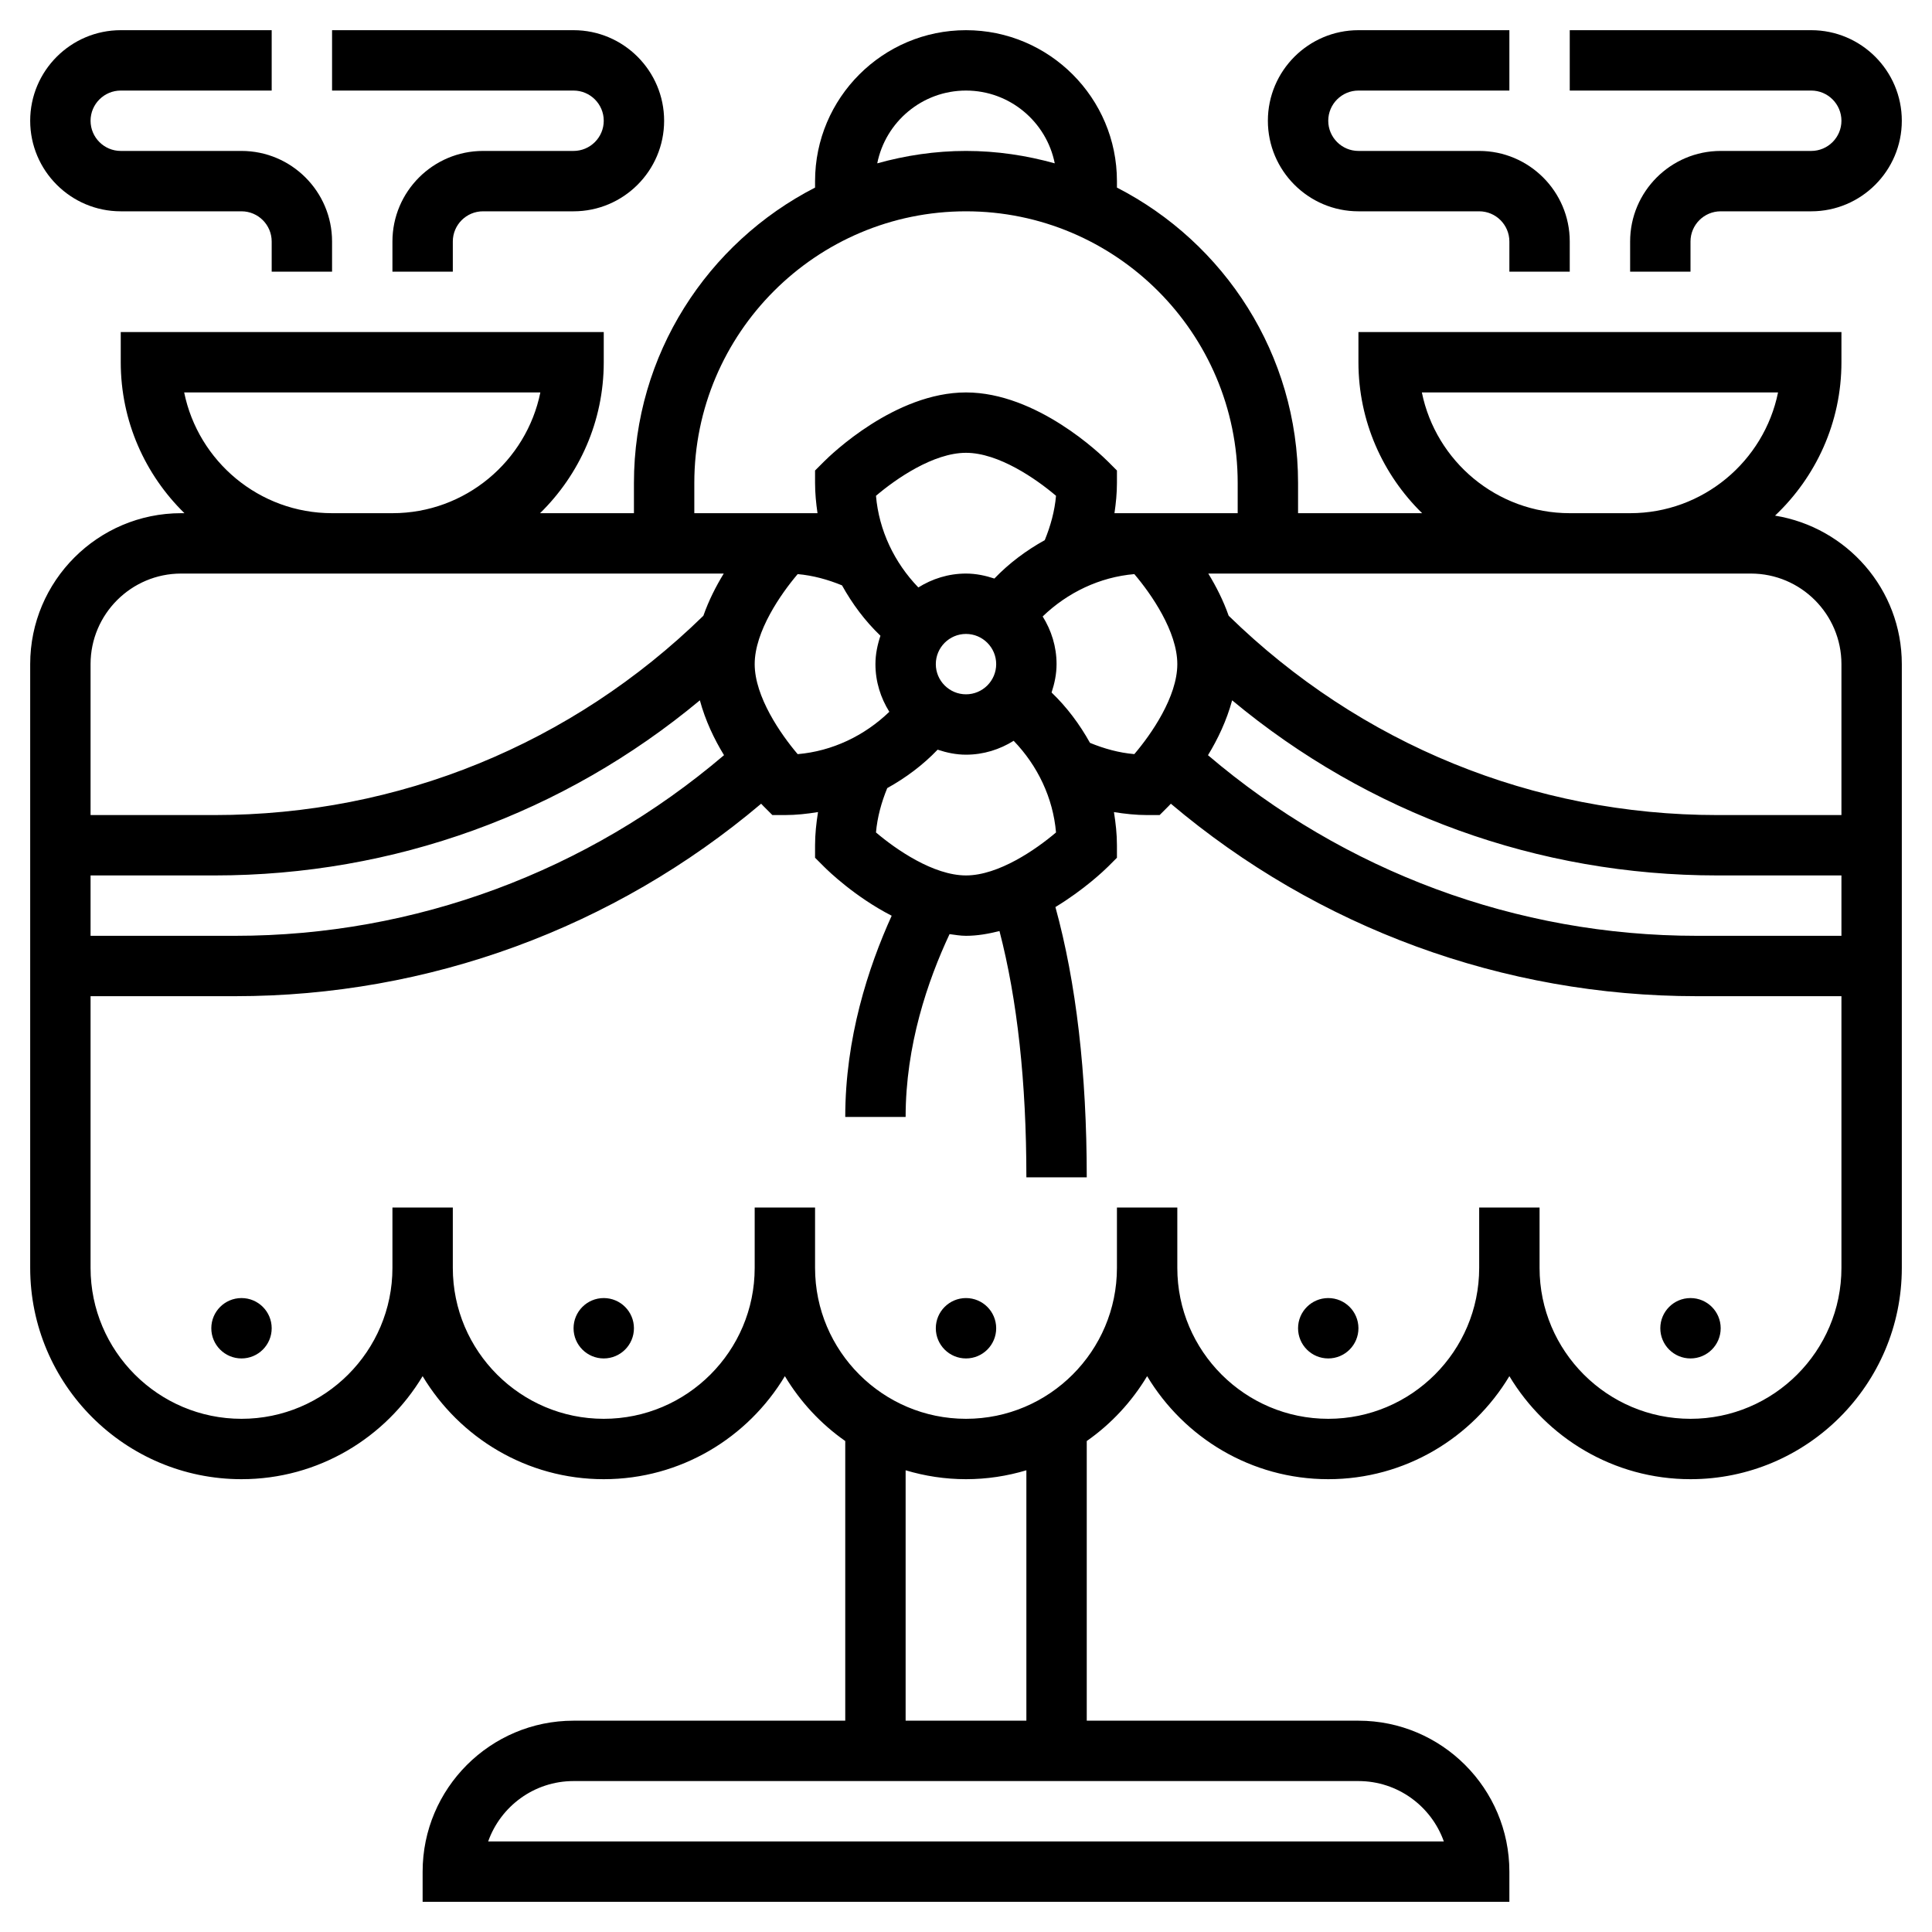
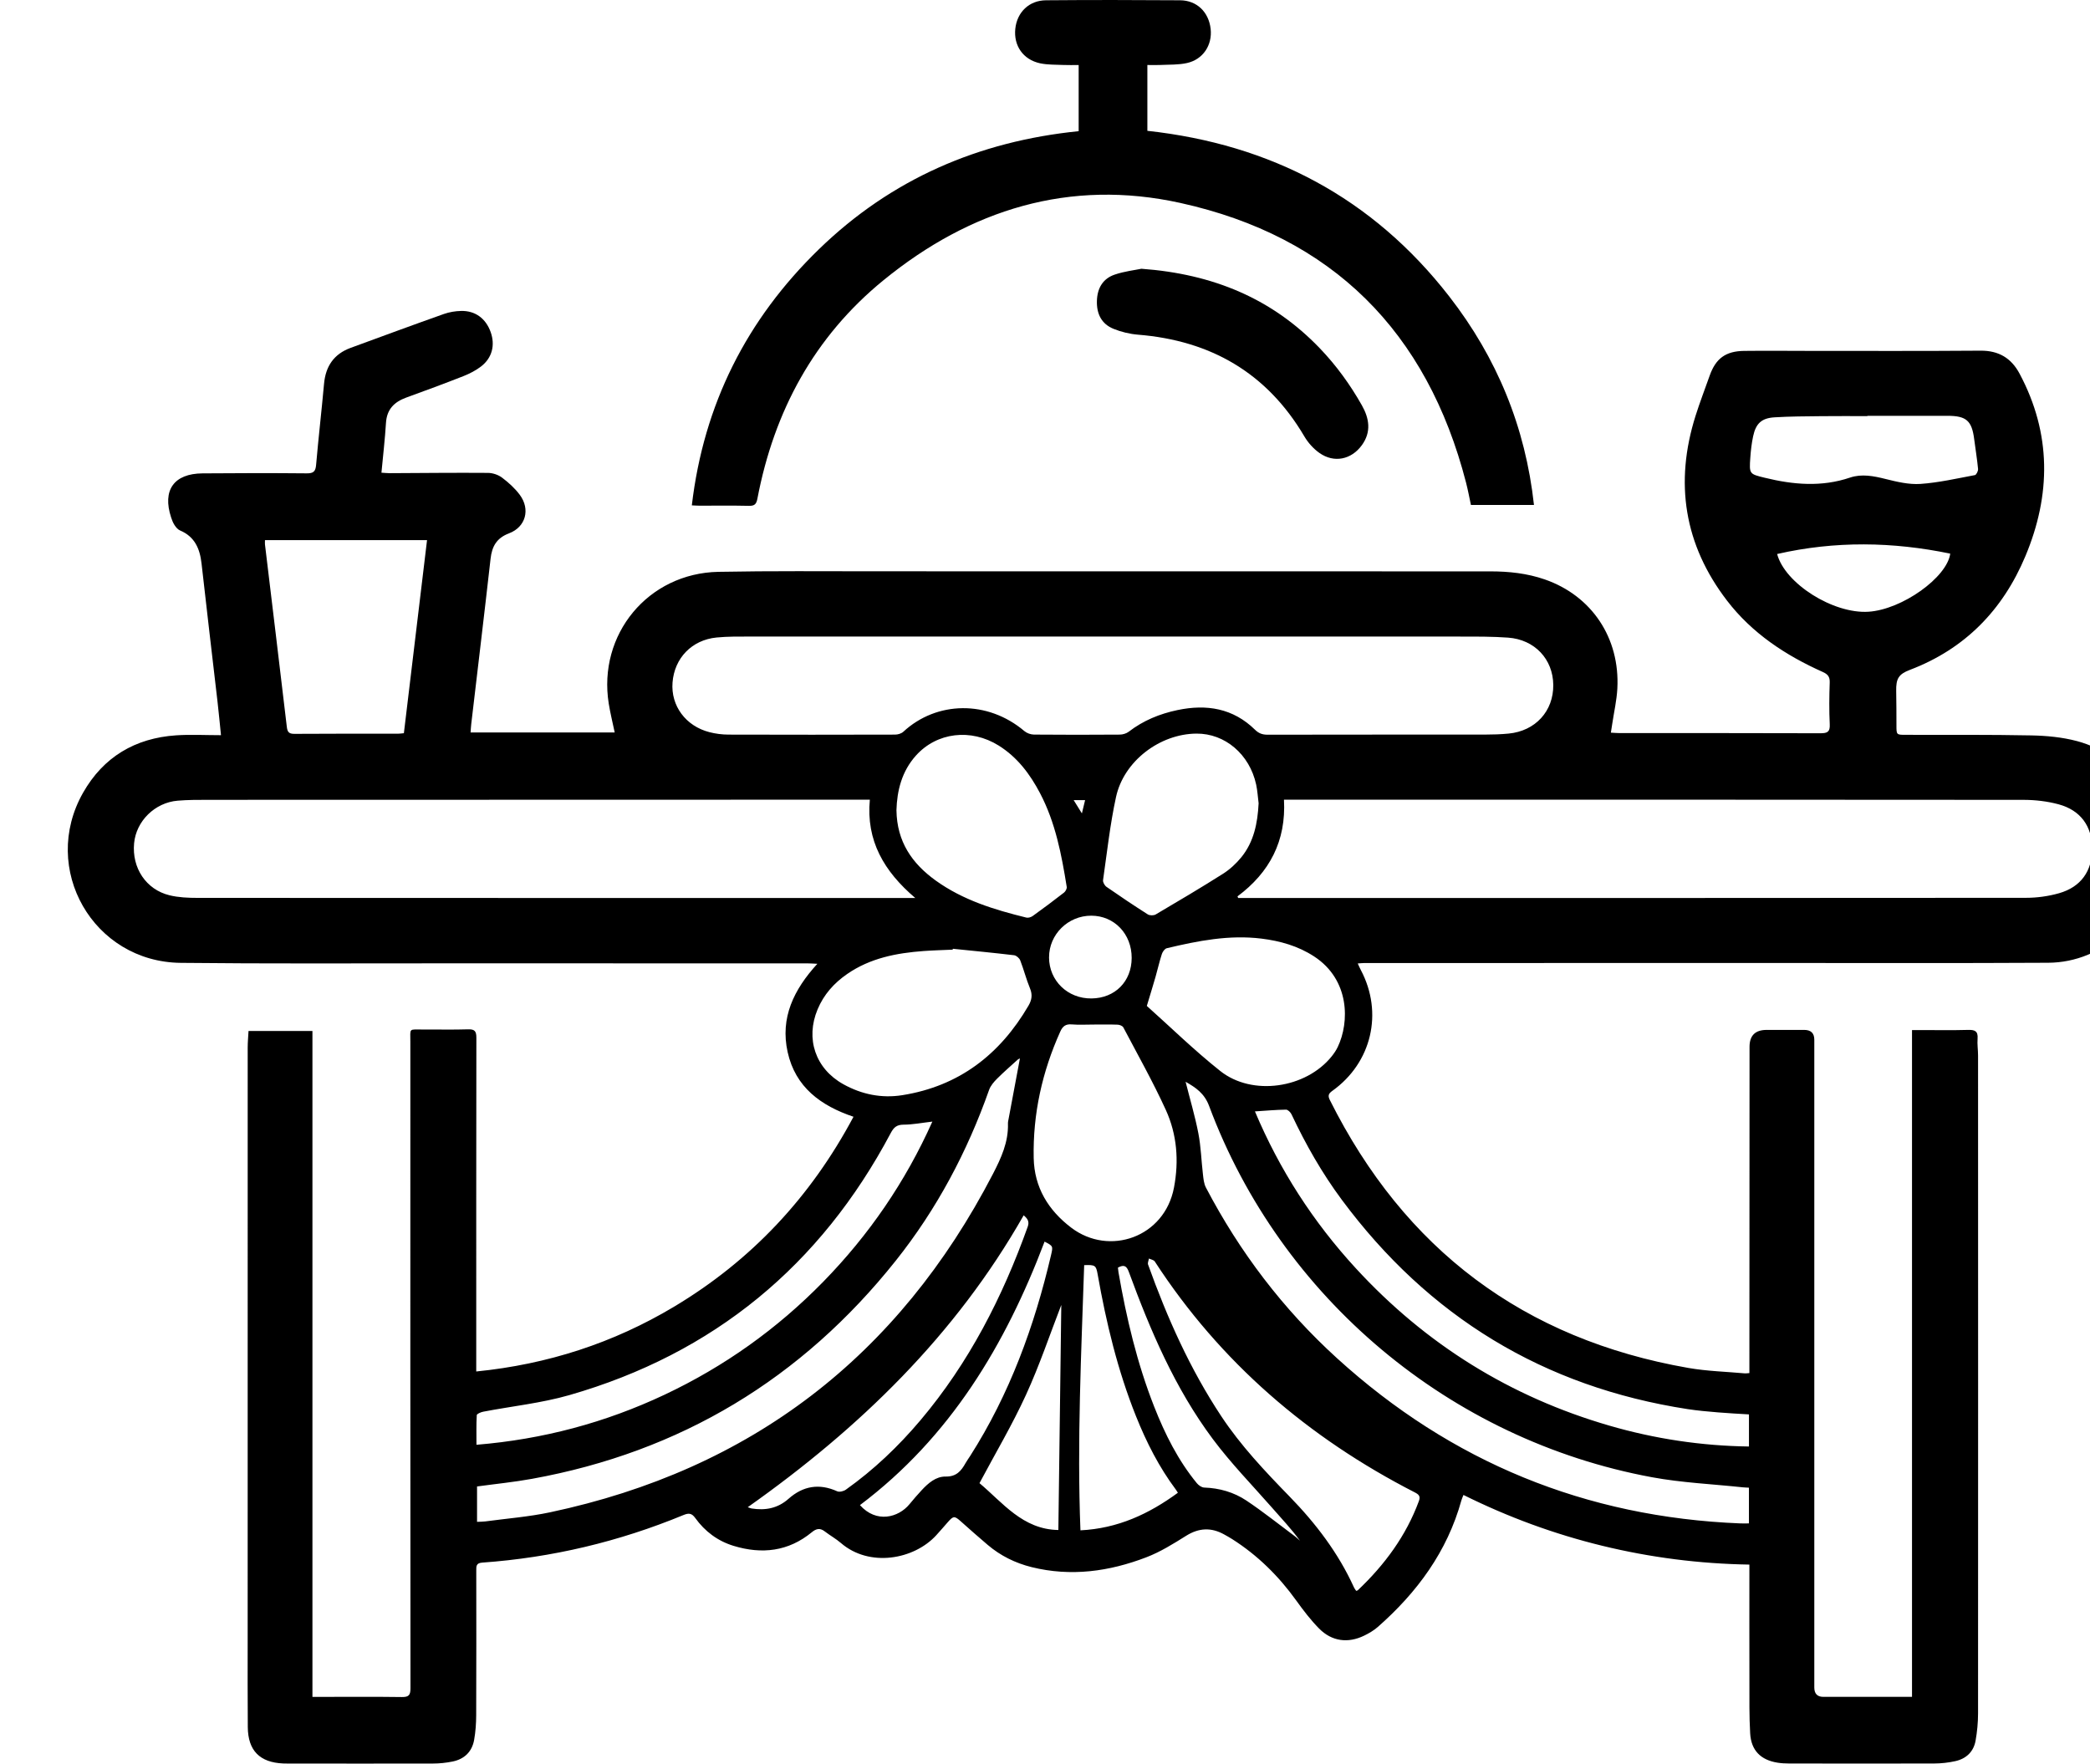
- <svg xmlns="http://www.w3.org/2000/svg" id="Layer_5" enable-background="new 0 0 64 64" height="512" viewBox="0 0 64 64" width="512">
-   <g>
-     <path d="m58.801 17.081c1.35-1.277 2.199-3.08 2.199-5.081v-1h-16v1c0 1.958.81 3.728 2.11 5h-4.11v-1c0-4.264-2.444-7.961-6-9.786v-.214c0-2.757-2.243-5-5-5s-5 2.243-5 5v.214c-3.556 1.825-6 5.521-6 9.786v1h-3.11c1.3-1.272 2.11-3.042 2.11-5v-1h-16v1c0 1.958.81 3.728 2.11 5h-.11c-2.757 0-5 2.243-5 5v20c0 3.86 3.14 7 7 7 2.548 0 4.775-1.373 6-3.413 1.225 2.04 3.452 3.413 6 3.413s4.775-1.373 6-3.413c.51.849 1.191 1.583 2 2.149v9.264h-9c-2.757 0-5 2.243-5 5v1h36v-1c0-2.757-2.243-5-5-5h-9v-9.264c.809-.566 1.49-1.3 2-2.149 1.225 2.04 3.452 3.413 6 3.413s4.775-1.373 6-3.413c1.225 2.04 3.452 3.413 6 3.413 3.86 0 7-3.14 7-7v-20c0-2.483-1.824-4.533-4.199-4.919zm-11.7-4.081h11.799c-.464 2.279-2.485 4-4.899 4h-2c-2.416 0-4.436-1.721-4.9-4zm6.899 6h4c1.654 0 3 1.346 3 3v5h-4.107c-6.098 0-11.836-2.348-16.192-6.603-.179-.51-.419-.979-.675-1.397h11.974zm-19.165 3.94c.098-.298.165-.61.165-.94 0-.581-.173-1.119-.46-1.579.823-.794 1.891-1.305 3.036-1.403.56.658 1.424 1.902 1.424 2.982s-.863 2.324-1.424 2.981c-.506-.043-1-.18-1.469-.373-.34-.612-.762-1.179-1.272-1.668zm-2.835 6.06c-1.08 0-2.324-.864-2.982-1.424.044-.506.181-1 .373-1.469.613-.34 1.18-.762 1.669-1.273.298.099.61.166.94.166.581 0 1.119-.173 1.579-.46.794.823 1.305 1.891 1.403 3.036-.658.56-1.902 1.424-2.982 1.424zm-8.816-5.801c.181.668.475 1.288.8 1.817-4.522 3.852-10.228 5.984-16.19 5.984h-4.794v-2h4.107c5.939 0 11.566-2.047 16.077-5.801zm1.816-1.199c0-1.08.864-2.324 1.424-2.982.506.044 1 .181 1.469.373.34.613.762 1.18 1.273 1.669-.099.298-.166.61-.166.94 0 .581.173 1.119.46 1.579-.823.794-1.891 1.305-3.036 1.403-.56-.658-1.424-1.902-1.424-2.982zm6 0c0-.551.449-1 1-1s1 .449 1 1-.449 1-1 1-1-.449-1-1zm3.609-4.107c-.613.34-1.18.762-1.669 1.272-.298-.098-.61-.165-.94-.165-.581 0-1.119.173-1.579.46-.794-.823-1.305-1.891-1.403-3.036.658-.56 1.902-1.424 2.982-1.424s2.324.864 2.982 1.424c-.044.506-.181 1-.373 1.469zm6.207 5.306c4.511 3.754 10.138 5.801 16.077 5.801h4.107v2h-4.794c-5.962 0-11.668-2.132-16.19-5.983.325-.53.619-1.15.8-1.818zm-8.816-20.199c1.453 0 2.666 1.038 2.94 2.411-.937-.261-1.92-.411-2.94-.411s-2.003.15-2.94.411c.274-1.373 1.487-2.411 2.94-2.411zm-9 13c0-4.962 4.038-9 9-9s9 4.038 9 9v1h-2.586-.414-1.082c.049-.332.082-.666.082-1v-.414l-.293-.293c-.234-.235-2.36-2.293-4.707-2.293s-4.473 2.058-4.707 2.293l-.293.293v.414c0 .337.033.67.081 1h-1.081-.414-2.586zm-16.899-3h11.799c-.464 2.279-2.485 4-4.899 4h-2c-2.416 0-4.436-1.721-4.9-4zm-.101 6h5 2 10.975c-.256.418-.496.888-.675 1.398-4.357 4.254-10.095 6.602-16.193 6.602h-4.107v-5c0-1.654 1.346-3 3-3zm41.829 42h-31.658c.413-1.164 1.525-2 2.829-2h26c1.304 0 2.416.836 2.829 2zm-13.829-4h-4v-8.295c.634.19 1.305.295 2 .295s1.366-.105 2-.295zm22-10c-2.757 0-5-2.243-5-5v-2h-2v2c0 2.757-2.243 5-5 5s-5-2.243-5-5v-2h-2v2c0 2.757-2.243 5-5 5s-5-2.243-5-5v-2h-2v2c0 2.757-2.243 5-5 5s-5-2.243-5-5v-2h-2v2c0 2.757-2.243 5-5 5s-5-2.243-5-5v-9h4.794c6.404 0 12.548-2.259 17.42-6.376.026.027.065.069.079.083l.293.293h.414c.371 0 .736-.04 1.098-.099-.058.365-.098.731-.098 1.099v.414l.293.293c.146.147 1.031 1.004 2.245 1.628-.782 1.725-1.538 4.057-1.538 6.665h2c0-2.371.731-4.512 1.455-6.056.181.024.361.056.545.056.379 0 .748-.067 1.109-.158.591 2.271.891 5.009.891 8.158h2c0-3.452-.351-6.455-1.038-8.953.948-.574 1.62-1.215 1.745-1.34l.293-.293v-.414c0-.371-.041-.736-.099-1.098.364.058.731.098 1.099.098h.414l.293-.293c.014-.014.053-.056.079-.083 4.872 4.117 11.016 6.376 17.42 6.376h4.794v9c0 2.757-2.243 5-5 5z" />
-     <circle cx="8" cy="44" r="1" />
-     <circle cx="20" cy="44" r="1" />
-     <circle cx="32" cy="44" r="1" />
-     <circle cx="44" cy="44" r="1" />
-     <circle cx="56" cy="44" r="1" />
-     <path d="m61 4c0 .551-.449 1-1 1h-3c-1.654 0-3 1.346-3 3v1h2v-1c0-.551.449-1 1-1h3c1.654 0 3-1.346 3-3s-1.346-3-3-3h-8v2h8c.551 0 1 .449 1 1z" />
-     <path d="m45 7h4c.551 0 1 .449 1 1v1h2v-1c0-1.654-1.346-3-3-3h-4c-.551 0-1-.449-1-1s.449-1 1-1h5v-2h-5c-1.654 0-3 1.346-3 3s1.346 3 3 3z" />
-     <path d="m20 4c0 .551-.449 1-1 1h-3c-1.654 0-3 1.346-3 3v1h2v-1c0-.551.449-1 1-1h3c1.654 0 3-1.346 3-3s-1.346-3-3-3h-8v2h8c.551 0 1 .449 1 1z" />
-     <path d="m4 7h4c.551 0 1 .449 1 1v1h2v-1c0-1.654-1.346-3-3-3h-4c-.551 0-1-.449-1-1s.449-1 1-1h5v-2h-5c-1.654 0-3 1.346-3 3s1.346 3 3 3z" />
+ <svg xmlns="http://www.w3.org/2000/svg" id="Layer_1" viewBox="0 0 833.82 703.53">
+   <g id="bgBC33">
+     <g>
+       <path d="M88.16,293.23c-.49-4.73-.89-9.02-1.38-13.3-2.12-18.36-4.32-36.72-6.37-55.09-.66-5.93-2.7-10.74-8.59-13.22-.88-.37-1.63-1.29-2.18-2.12-.61-.93-1.03-2.02-1.38-3.09-3.55-10.84,1.1-17.46,12.52-17.56,13.87-.12,27.74-.14,41.6-.01,2.67.02,3.51-.74,3.73-3.36.94-10.8,2.19-21.58,3.17-32.38.63-7,3.95-11.87,10.58-14.31,12.39-4.55,24.77-9.11,37.21-13.52,2.18-.77,4.59-1.17,6.9-1.22,5.64-.13,9.84,3,11.78,8.41,1.86,5.19.61,10.3-3.79,13.71-2.12,1.64-4.63,2.92-7.14,3.91-7.54,2.97-15.16,5.77-22.77,8.54-4.77,1.74-7.72,4.68-8.06,10.07-.41,6.56-1.17,13.09-1.81,19.89,1.35.08,2.26.19,3.17.19,13.11-.06,26.22-.21,39.33-.11,1.91.01,4.12.76,5.64,1.91,2.61,1.96,5.12,4.24,7.06,6.85,4.26,5.74,2.39,12.82-4.27,15.34-5.02,1.9-6.84,5.24-7.4,10.19-2.48,22.02-5.14,44.02-7.72,66.03-.12,1-.15,2-.25,3.23h57.5c-.83-3.95-1.76-7.68-2.37-11.46-4.45-27.65,15.69-52.08,43.77-52.62,21.03-.4,42.08-.21,63.11-.21,81.61,0,163.22.04,244.82.03,7.42,0,14.69.77,21.72,3.21,18.74,6.5,30.04,23.34,28.96,43.55-.25,4.68-1.32,9.31-2.02,13.97-.16,1.09-.34,2.18-.56,3.61,1.36.07,2.46.18,3.55.18,26.7,0,53.4-.03,80.1.06,2.77,0,3.81-.57,3.67-3.57-.27-5.55-.2-11.13-.01-16.69.08-2.29-.79-3.3-2.78-4.19-14.84-6.64-28.21-15.44-38.19-28.46-17.11-22.29-21-47.04-12.55-73.76,1.71-5.39,3.74-10.68,5.63-16.01,2.43-6.85,6.37-9.78,13.79-9.86,8.96-.11,17.92,0,26.89,0,22.45,0,44.91.08,67.36-.09,7.24-.06,12.28,2.94,15.6,9.18,12.75,23.91,12.57,48.37,2.29,72.86-8.97,21.38-24.06,36.95-46.07,45.31-4.51,1.71-5.54,3.53-5.45,8.42.08,4.53.1,9.05.1,13.58,0,3.91-.04,3.9,3.75,3.91,16.7.04,33.4-.1,50.09.23,6.08.12,12.31.71,18.17,2.26,21.04,5.56,34.69,26.52,31.93,48.25-2.88,22.72-21.31,40.06-43.37,40.19-36.6.21-73.21.08-109.82.09-54.34,0-108.68,0-163.03.02-.73,0-1.47.09-2.64.17.49,1.05.83,1.86,1.24,2.63,9.02,17.04,4.34,37.01-11.41,48.22-1.57,1.12-1.78,1.97-.95,3.65,29.8,59.57,77.35,95.41,143.04,106.87,7.41,1.29,15,1.48,22.51,2.16.45.04.92-.05,1.82-.11,0-1.35,0-2.63,0-3.92.02-42.08.04-84.16.06-126.24q0-6.75,6.82-6.75c5,0,10,0,15,0q4.02,0,4.02,3.92c0,35.95,0,71.89,0,107.84,0,50.19,0,100.39,0,150.58q0,3.73,3.61,3.74c10.66,0,21.32,0,31.98,0h3.39v-266.02c1.35,0,2.36,0,3.37,0,6.32,0,12.65.12,18.96-.06,2.67-.08,4.06.42,3.83,3.46-.18,2.24.19,4.52.19,6.78.02,87.46.04,174.92,0,262.38,0,3.65-.35,7.35-.99,10.95-.79,4.4-3.74,7.19-8.07,8.15-2.74.61-5.6.93-8.4.94-19.34.07-38.68.02-58.02,0-1.5,0-3.03-.09-4.51-.32-6.72-1.07-10.54-4.88-10.93-11.7-.4-6.87-.28-13.77-.3-20.65-.04-14.34-.01-28.68-.01-43.02v-3.66c-20.04-.33-39.52-2.83-58.72-7.51-19.12-4.66-37.48-11.4-55.35-20.27-.33.84-.64,1.49-.83,2.17-5.66,20.43-17.65,36.69-33.33,50.48-1.61,1.41-3.53,2.54-5.47,3.48-6.47,3.14-12.91,2.29-17.97-2.84-3.36-3.4-6.3-7.27-9.1-11.16-7.03-9.77-15.41-18.06-25.58-24.52-1.03-.66-2.11-1.25-3.18-1.85-5.17-2.88-10.09-2.66-15.2.54-5.09,3.19-10.3,6.44-15.87,8.57-14.8,5.68-30.07,7.81-45.77,3.92-6.5-1.62-12.39-4.52-17.51-8.87-3.67-3.11-7.27-6.3-10.86-9.5-2.35-2.09-2.86-2.08-5.01.38-1.55,1.77-3.09,3.56-4.68,5.3-8.95,9.74-26.66,12.85-37.99,3.09-1.99-1.72-4.34-3.01-6.43-4.62-1.9-1.47-3.4-1.19-5.21.31-9.34,7.68-19.93,8.86-31.19,5.43-6.32-1.92-11.46-5.76-15.31-11.12-1.4-1.95-2.6-2.04-4.69-1.18-25.74,10.63-52.51,17-80.3,18.98-2.42.17-2.38,1.44-2.37,3.15.02,19.25.05,38.49-.03,57.74-.01,3.28-.25,6.61-.82,9.83-.84,4.75-3.92,7.69-8.62,8.64-2.57.52-5.23.8-7.86.8-19.34.05-38.68.01-58.02,0-.57,0-1.13,0-1.7-.03-9.32-.4-14.01-5.13-14.1-14.47-.1-11.6-.05-23.21-.05-34.81,0-78.78,0-157.56.01-236.34,0-2.15.21-4.3.33-6.61h25.5v265.67c1.42,0,2.43,0,3.44,0,10.76,0,21.51-.09,32.26.06,2.78.04,3.41-.83,3.41-3.5-.07-85.95-.06-171.9-.05-257.85,0-5.7-.75-4.92,4.94-4.96,6.04-.04,12.08.13,18.11-.07,2.68-.09,3.29.81,3.29,3.36-.07,42.93-.05,85.86-.05,128.78,0,1.3,0,2.59,0,4.36,28.51-2.86,54.7-11.35,78.92-25.84,30.85-18.46,54.51-43.73,71.59-75.78-13.11-4.43-23.19-11.82-26.28-25.82-3.02-13.67,2.42-24.87,11.86-35.21-1.75-.08-2.92-.17-4.08-.17-49.15,0-98.3,0-147.45-.01-34.15-.01-68.31.18-102.46-.19-34.93-.37-56.19-37.52-38.96-67.87,8.09-14.25,20.78-21.8,37.11-22.9,5.8-.39,11.65-.06,17.85-.06ZM493.7,357.61c.1.22.19.43.29.65.72,0,1.45,0,2.17,0,104.05,0,208.1.02,312.15-.08,4.38,0,8.89-.62,13.1-1.81,8.79-2.48,13.27-8.86,13.27-17.79,0-8.87-4.57-15.32-13.38-17.7-4.49-1.21-9.29-1.77-13.95-1.78-97.26-.1-194.52-.07-291.78-.07-1,0-2.01,0-3.32,0,.91,16.46-5.72,29.03-18.55,38.58ZM444.35,253.94c-48.3,0-96.59,0-144.89.01-4.52,0-9.07-.06-13.57.38-9.89.97-16.83,8.22-17.58,17.96-.71,9.26,5.24,17.38,14.74,19.81,2.44.63,5.03.96,7.55.97,22.17.07,44.33.06,66.5,0,1.11,0,2.5-.41,3.29-1.14,13.31-12.32,33.66-12.67,48.31-.25.97.82,2.51,1.36,3.78,1.38,11.41.1,22.83.1,34.24.01,1.21,0,2.64-.43,3.59-1.15,5.81-4.47,12.35-7.15,19.47-8.64,11.61-2.44,22.17-.73,30.92,7.85,1.48,1.45,2.95,1.98,4.97,1.98,28.96-.06,57.92-.03,86.88-.05,3.11,0,6.23-.1,9.32-.4,10.69-1.02,17.92-8.95,17.82-19.4-.1-10.28-7.4-18.11-18.03-18.88-6.1-.44-12.25-.42-18.38-.42-46.32-.03-92.63-.02-138.95-.02ZM347.03,319.03c-1.68,0-2.98,0-4.27,0-86.58.02-173.17.03-259.75.06-4.05,0-8.12,0-12.15.34-9.1.77-16.54,8.15-17.36,16.99-.92,9.84,4.76,18.47,14.12,20.75,3.61.88,7.47,1.04,11.22,1.04,94.22.05,188.45.04,282.67.04h3.64c-12.48-10.62-19.66-22.87-18.12-39.23ZM105.71,215.49c0,.78-.05,1.25,0,1.71,2.91,24.23,5.86,48.46,8.71,72.7.24,2.06.76,2.89,3.04,2.87,13.76-.11,27.53-.05,41.29-.06.73,0,1.45-.12,2.38-.2,3.08-25.69,6.15-51.25,9.24-77.02h-64.67ZM406.91,422.25c-.48.24-.67.3-.8.41-2.79,2.54-5.65,5.01-8.31,7.67-1.28,1.28-2.6,2.81-3.19,4.47-8.74,24.76-20.91,47.65-37.27,68.19-37.5,47.08-85.82,76.25-145.12,86.99-7.22,1.31-14.54,2.03-21.9,3.04v14.11c1.29-.06,2.32-.03,3.33-.17,8.59-1.16,17.29-1.83,25.75-3.62,80.27-17.01,139.04-62.27,176.76-135.04,3.27-6.32,6.19-12.7,5.97-20.04-.02-.65.15-1.31.27-1.96,1.48-7.94,2.98-15.89,4.51-24.06ZM473,431.57c1.75,6.94,3.77,13.7,5.1,20.59,1.03,5.33,1.17,10.83,1.81,16.24.21,1.81.37,3.78,1.19,5.35,13.47,25.73,30.8,48.54,52.3,68.1,45.62,41.49,99.28,63.44,160.9,65.91,1.11.04,2.22,0,3.45,0v-14.25c-.97-.06-1.72-.07-2.46-.15-12.08-1.29-24.31-1.82-36.22-4.02-80.59-14.89-148.12-71.54-176.69-148.12-1.88-5.03-5.3-7.33-9.37-9.64ZM436.28,408.74c-2.92,0-5.86.18-8.76-.06-2.38-.19-3.57.77-4.5,2.83-7.23,16.05-10.98,32.88-10.62,50.47.24,11.68,5.77,20.83,15.03,27.84,15.12,11.44,37.18,3.83,40.94-16.04,2.03-10.7,1.2-21.22-3.27-31.01-5.12-11.2-11.19-21.98-16.94-32.89-.32-.61-1.48-1.06-2.27-1.09-3.2-.12-6.41-.05-9.61-.05ZM380.13,378.52c-.02.11-.03.23-.05.34-3.86.18-7.73.27-11.59.55-10.84.8-21.3,2.81-30.5,9.16-5.27,3.64-9.34,8.21-11.81,14.12-4.91,11.75-.85,23.67,10.28,29.86,7.32,4.07,15.26,5.68,23.51,4.37,22.6-3.58,38.92-16.17,50.33-35.67,1.33-2.28,1.69-4.34.64-6.9-1.51-3.65-2.48-7.52-3.91-11.21-.35-.89-1.54-1.94-2.44-2.05-8.14-.97-16.29-1.75-24.45-2.58ZM457.54,401.32c9.27,8.28,18.85,17.66,29.3,25.96,12.77,10.14,34.17,6.94,44.44-5.84.94-1.17,1.8-2.44,2.44-3.79,4.67-9.79,4.89-26.73-9.46-36.09-6.4-4.17-13.5-6.17-20.97-7.1-12.88-1.59-25.37.87-37.78,3.83-.82.19-1.68,1.4-1.98,2.32-.96,2.95-1.64,6-2.49,8.99-1,3.49-2.08,6.97-3.51,11.72ZM357.65,323.29c.18,12.42,6.14,21.15,15.66,28,10.89,7.83,23.38,11.64,36.16,14.78.77.19,1.89-.16,2.56-.65,4.21-3.03,8.37-6.13,12.46-9.32.61-.47,1.2-1.57,1.09-2.27-2.06-12.88-4.5-25.67-10.64-37.37-3.99-7.61-9.07-14.38-16.5-19.02-11.12-6.94-24.7-5.28-33.02,3.99-5.66,6.31-7.55,13.97-7.78,21.87ZM502.14,320.53c-.32-2.52-.46-5.07-.99-7.54-2.62-12.08-12.45-20.41-23.83-20.32-14.6.11-28.94,10.94-32.07,25.27-2.38,10.93-3.59,22.11-5.18,33.2-.12.83.64,2.15,1.38,2.67,5.42,3.77,10.9,7.44,16.46,10.98.78.49,2.38.5,3.18.02,9.01-5.31,18.02-10.63,26.85-16.23,2.73-1.73,5.24-4.06,7.29-6.57,5.04-6.2,6.5-13.66,6.9-21.48ZM541.05,634.67c.32-.11.54-.12.66-.24,10.68-10.12,19.25-21.68,24.38-35.62.71-1.94-.1-2.63-1.66-3.43-42.49-21.78-77.59-51.89-103.72-92.11-.41-.63-1.53-.8-2.32-1.18-.14.8-.6,1.72-.36,2.39,7.6,21.18,16.71,41.64,29.18,60.48,7.8,11.79,17.46,22,27.27,32.07,10.47,10.75,19.47,22.54,25.71,36.29.22.49.58.91.86,1.34ZM500.66,443.38c9.78,23.23,23.23,44.1,40.28,62.63,27.86,30.29,61.59,51.27,101.12,62.74,18.14,5.27,36.69,8.07,55.7,8.33v-12.81c-4.25-.27-8.29-.45-12.32-.8-4.04-.34-8.09-.69-12.09-1.3-57.49-8.84-103.41-36.87-138.02-83.51-7.89-10.63-14.42-22.1-20.06-34.08-.39-.83-1.46-1.9-2.21-1.89-4.03.06-8.06.42-12.4.7ZM190.1,576.39c26.52-2.18,51.4-8.83,75.07-19.99,23.79-11.22,44.89-26.25,63.28-45.06,18.24-18.67,32.77-39.84,43.52-63.88-4.2.48-7.83,1.21-11.47,1.22-2.69.01-3.9,1.04-5.11,3.31-28.04,52.86-70.66,88.04-128.22,104.58-11.17,3.21-22.91,4.42-34.37,6.62-.95.18-2.56.86-2.59,1.38-.22,3.82-.12,7.67-.12,11.84ZM745.01,165.88s0,.09,0,.13c-6.13,0-12.27-.05-18.4.02-6.22.07-12.45.08-18.66.46-5.15.32-7.43,2.45-8.52,7.52-.61,2.85-.94,5.77-1.14,8.68-.44,6.4-.37,6.41,5.78,7.91,11.34,2.78,22.63,3.78,34.02-.07,4.65-1.57,9.43-.63,14.21.57,4.52,1.13,9.3,2.27,13.87,1.96,7.29-.51,14.51-2.17,21.73-3.52.58-.11,1.34-1.65,1.26-2.46-.37-3.94-1.03-7.85-1.53-11.78-.93-7.45-3.13-9.41-10.64-9.41-10.66,0-21.32,0-31.98,0ZM469.93,595.55c-.22-.34-.48-.83-.81-1.27-6.72-8.98-11.74-18.89-15.89-29.25-7.33-18.28-11.9-37.32-15.32-56.67-.63-3.54-.97-3.82-5.37-3.63-1.16,35.17-2.87,70.35-1.49,105.79,14.87-.72,27.31-6.52,38.88-14.99ZM298.3,601.29c.85.29,1.18.45,1.53.51,5.47.86,10.41,0,14.75-3.85,5.75-5.12,12.24-6.26,19.43-3,.89.4,2.56-.02,3.45-.65,11.13-7.91,20.95-17.26,29.75-27.68,19.37-22.93,32.77-49.16,42.82-77.26.76-2.13-.19-3.29-1.63-4.51-27.17,47.78-65.37,84.86-110.1,116.46ZM343.09,600.47c6.57,7.36,15.39,4.95,19.76-.38,1.55-1.89,3.16-3.75,4.83-5.55,2.62-2.83,5.7-5.53,9.58-5.47,4.3.07,6.2-2.23,7.95-5.36.55-.98,1.23-1.9,1.84-2.85,15.75-24.69,25.62-51.74,32.26-80.1.85-3.64.84-3.64-2.57-5.42-15.62,41.23-37.64,78.01-73.65,105.12ZM422.24,610.39c.4-30.35.79-60.41,1.17-89.78-4.51,11.64-8.68,24.08-14.12,35.94-5.48,11.95-12.22,23.32-18.52,35.15,9.19,7.68,17.24,18.5,31.47,18.69ZM709,221.02c3.11,11.77,22.37,23.94,36.46,23.03,13.42-.87,31.35-13.73,32.6-23.18-22.96-4.76-45.94-5.13-69.05.15ZM446,505.72c.08.71.12,1.26.22,1.81,3.17,18.32,7.44,36.36,14.27,53.71,4.3,10.92,9.51,21.35,17.01,30.49.69.84,1.91,1.69,2.92,1.73,6.11.2,11.85,1.86,16.83,5.18,6.64,4.43,12.89,9.44,19.3,14.21.74.55,1.4,1.21,2.09,1.82-3.44-4.71-7.39-8.88-11.17-13.2-7.96-9.06-16.43-17.74-23.62-27.38-15.07-20.2-24.88-43.2-33.51-66.71-.88-2.39-1.95-2.96-4.34-1.66ZM418.52,381.95c.03,9.32,7.45,16.49,16.95,16.38,9.39-.11,15.99-6.77,16.02-16.16.03-9.57-6.92-16.84-16.11-16.86-9.28-.02-16.88,7.49-16.85,16.64ZM428.34,319.2c1.18,1.9,2.03,3.28,3.29,5.3.53-2.21.88-3.66,1.28-5.3h-4.57Z" />
+       <path d="M276.01,201.6c4.76-40.29,21.85-74.16,50.72-102.18,28.88-28.03,63.72-43.05,103.61-47.09v-26.39c-2.08,0-4.1.07-6.12-.02-3.1-.14-6.27-.03-9.28-.67-6.77-1.46-10.59-7.04-9.88-13.77.7-6.6,5.48-11.32,12.27-11.37,17.82-.15,35.65-.13,53.48,0,6.72.05,11.46,4.75,12.19,11.45.7,6.41-3.01,12.14-9.41,13.58-3.44.78-7.11.6-10.67.78-1.67.09-3.34.01-5.17.01v26.26c49.21,5.38,89.81,26.67,120.42,66.05,19.04,24.49,30.41,52.1,33.82,83.22h-25.15c-.63-2.91-1.18-5.94-1.95-8.92-15.51-60.16-53.35-98.21-113.99-111.58-44.11-9.73-83.8,2.58-118.42,30.83-27.64,22.55-43.65,52.24-50.3,87.1-.42,2.22-1.11,2.96-3.38,2.91-6.6-.15-13.21-.05-19.81-.06-.92,0-1.84-.08-2.98-.13Z" />
+       <path d="M455.37,107.22c28.68,2.09,52.2,11.93,71.2,31.75,6.56,6.84,12.09,14.47,16.75,22.71,2.98,5.27,3.84,10.64,0,15.93-4.19,5.77-11.09,7.21-16.92,3.1-2.38-1.68-4.53-4.07-6.01-6.59-14.94-25.35-37.36-38.26-66.36-40.6-3.32-.27-6.73-1.09-9.82-2.35-4.79-1.96-6.74-6-6.59-11.14.15-5.05,2.36-8.88,7.13-10.49,3.87-1.31,8.03-1.78,10.62-2.32Z" />
+     </g>
  </g>
</svg>
